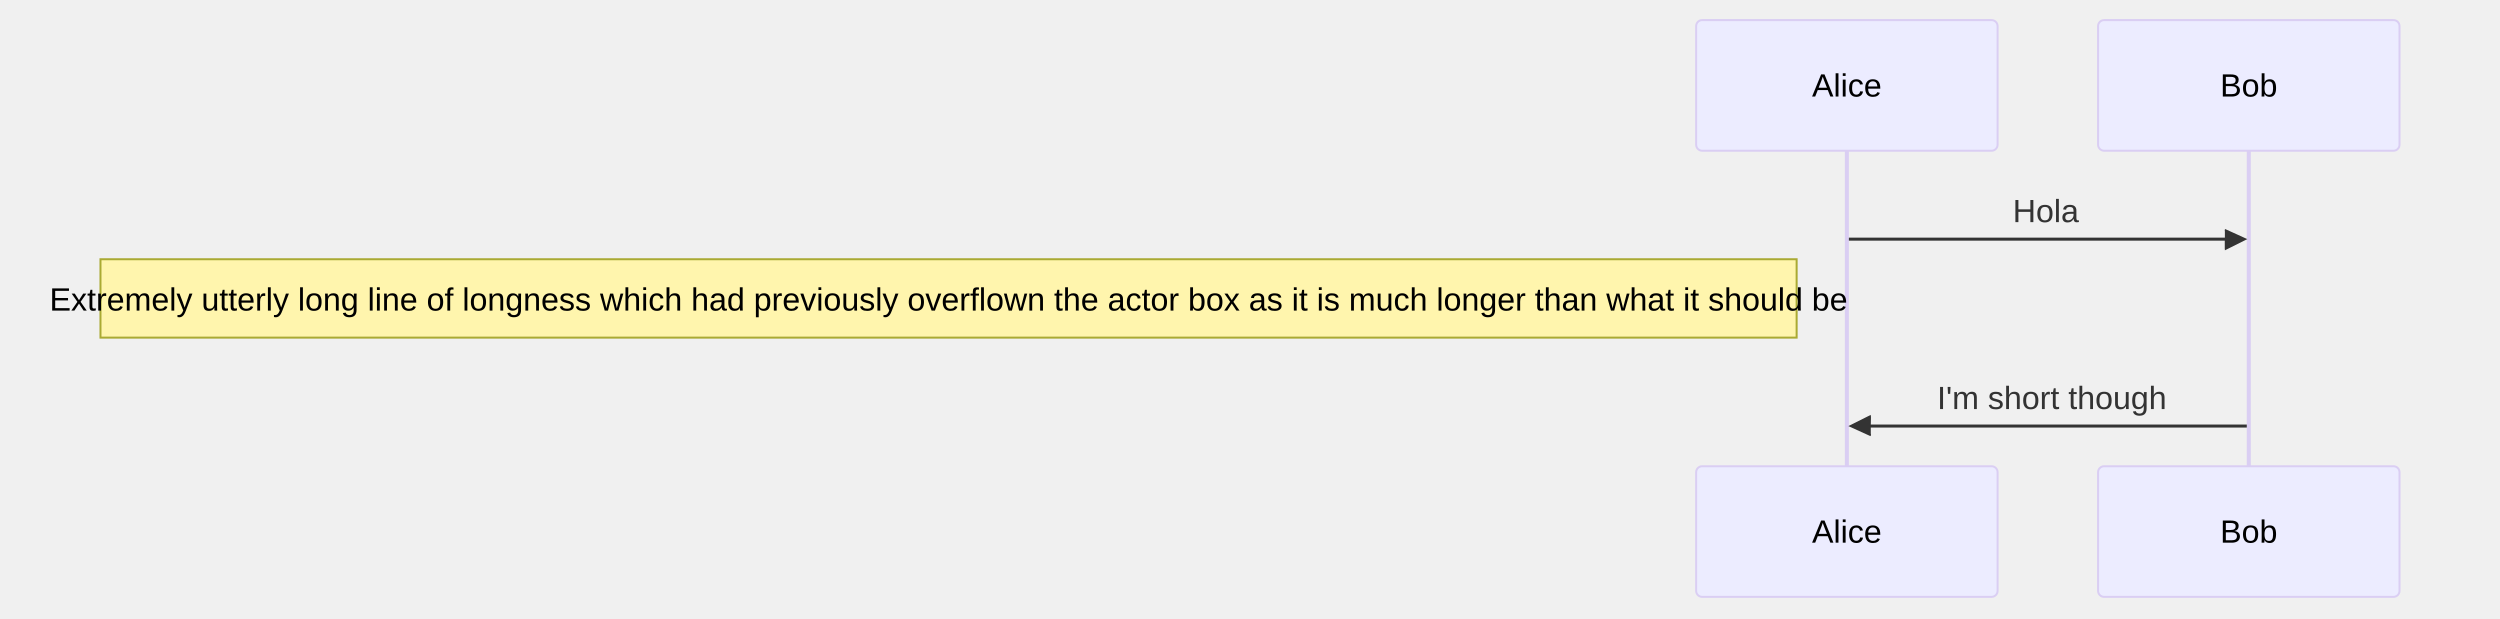
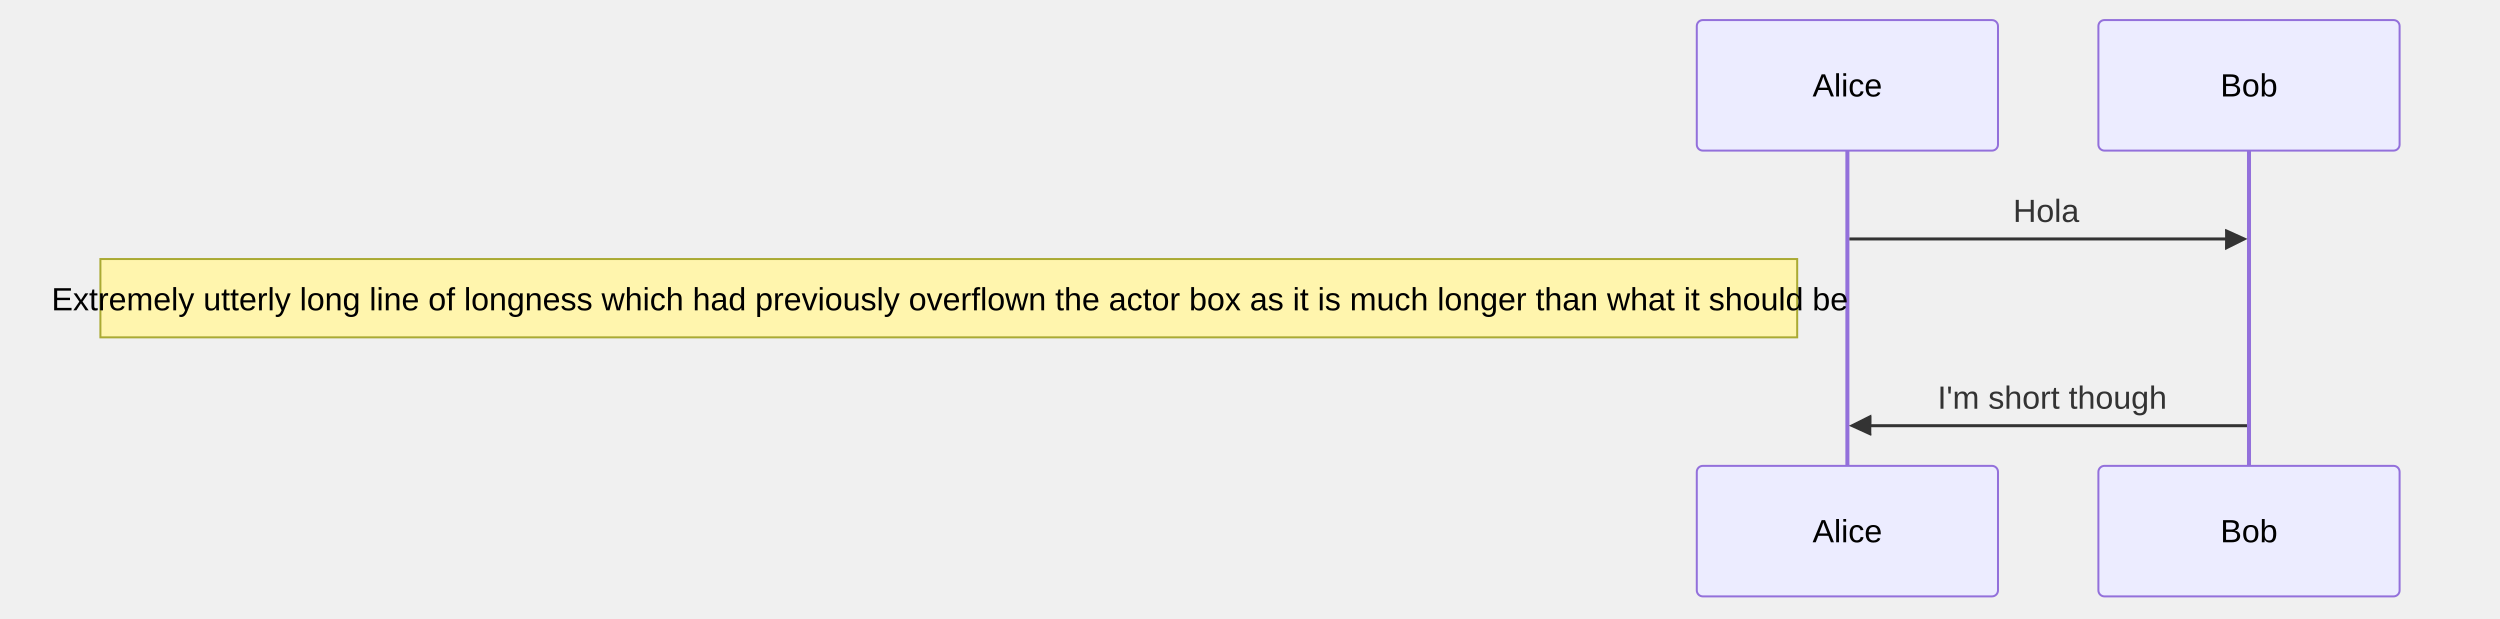
- <svg xmlns="http://www.w3.org/2000/svg" id="upstream_cypress_sequencediagram_spec_should_render_long_notes_left_of_actor_025" width="100%" style="max-width: 1244px; background-color: white;" viewBox="-844 -10 1244 308" role="graphics-document document" aria-roledescription="sequence">
+ <svg xmlns="http://www.w3.org/2000/svg" id="upstream_cypress_sequencediagram_spec_should_render_long_notes_left_of_actor_025" width="100%" style="max-width: 1245px; background-color: white;" viewBox="-845 -10 1245 308" role="graphics-document document" aria-roledescription="sequence">
  <g>
    <rect x="200" y="222" fill="#eaeaea" stroke="#666" width="150" height="65" name="Bob" rx="3" ry="3" class="actor actor-bottom" />
    <text x="275" y="254.5" dominant-baseline="central" alignment-baseline="central" class="actor actor-box" style="text-anchor: middle; font-size: 16px; font-weight: 400;">
      <tspan x="275" dy="0">Bob</tspan>
    </text>
  </g>
  <g>
    <rect x="0" y="222" fill="#eaeaea" stroke="#666" width="150" height="65" name="Alice" rx="3" ry="3" class="actor actor-bottom" />
    <text x="75" y="254.5" dominant-baseline="central" alignment-baseline="central" class="actor actor-box" style="text-anchor: middle; font-size: 16px; font-weight: 400;">
      <tspan x="75" dy="0">Alice</tspan>
    </text>
  </g>
  <g>
-     <line id="actor1" x1="275" y1="65" x2="275" y2="222" class="actor-line 200" stroke-width="0.5px" stroke="#999" name="Bob" />
-     <g id="root-1">
+     <line id="actor1" x1="275" y1="65" x2="275" y2="222" class="actor-line 200" stroke-width="0.5px" stroke="#999" name="Bob" data-et="life-line" data-id="Bob" />
+     <g id="root-1" data-et="participant" data-type="participant" data-id="Bob">
      <rect x="200" y="0" fill="#eaeaea" stroke="#666" width="150" height="65" name="Bob" rx="3" ry="3" class="actor actor-top" />
      <text x="275" y="32.5" dominant-baseline="central" alignment-baseline="central" class="actor actor-box" style="text-anchor: middle; font-size: 16px; font-weight: 400;">
        <tspan x="275" dy="0">Bob</tspan>
      </text>
    </g>
  </g>
  <g>
-     <line id="actor0" x1="75" y1="65" x2="75" y2="222" class="actor-line 200" stroke-width="0.5px" stroke="#999" name="Alice" />
-     <g id="root-0">
+     <line id="actor0" x1="75" y1="65" x2="75" y2="222" class="actor-line 200" stroke-width="0.5px" stroke="#999" name="Alice" data-et="life-line" data-id="Alice" />
+     <g id="root-0" data-et="participant" data-type="participant" data-id="Alice">
      <rect x="0" y="0" fill="#eaeaea" stroke="#666" width="150" height="65" name="Alice" rx="3" ry="3" class="actor actor-top" />
      <text x="75" y="32.5" dominant-baseline="central" alignment-baseline="central" class="actor actor-box" style="text-anchor: middle; font-size: 16px; font-weight: 400;">
        <tspan x="75" dy="0">Alice</tspan>
      </text>
    </g>
  </g>
-   <style>#upstream_cypress_sequencediagram_spec_should_render_long_notes_left_of_actor_025{font-family:"trebuchet ms",verdana,arial,sans-serif;font-size:16px;fill:#333;}@keyframes edge-animation-frame{from{stroke-dashoffset:0;}}@keyframes dash{to{stroke-dashoffset:0;}}#upstream_cypress_sequencediagram_spec_should_render_long_notes_left_of_actor_025 .edge-animation-slow{stroke-dasharray:9,5!important;stroke-dashoffset:900;animation:dash 50s linear infinite;stroke-linecap:round;}#upstream_cypress_sequencediagram_spec_should_render_long_notes_left_of_actor_025 .edge-animation-fast{stroke-dasharray:9,5!important;stroke-dashoffset:900;animation:dash 20s linear infinite;stroke-linecap:round;}#upstream_cypress_sequencediagram_spec_should_render_long_notes_left_of_actor_025 .error-icon{fill:#552222;}#upstream_cypress_sequencediagram_spec_should_render_long_notes_left_of_actor_025 .error-text{fill:#552222;stroke:#552222;}#upstream_cypress_sequencediagram_spec_should_render_long_notes_left_of_actor_025 .edge-thickness-normal{stroke-width:1px;}#upstream_cypress_sequencediagram_spec_should_render_long_notes_left_of_actor_025 .edge-thickness-thick{stroke-width:3.5px;}#upstream_cypress_sequencediagram_spec_should_render_long_notes_left_of_actor_025 .edge-pattern-solid{stroke-dasharray:0;}#upstream_cypress_sequencediagram_spec_should_render_long_notes_left_of_actor_025 .edge-thickness-invisible{stroke-width:0;fill:none;}#upstream_cypress_sequencediagram_spec_should_render_long_notes_left_of_actor_025 .edge-pattern-dashed{stroke-dasharray:3;}#upstream_cypress_sequencediagram_spec_should_render_long_notes_left_of_actor_025 .edge-pattern-dotted{stroke-dasharray:2;}#upstream_cypress_sequencediagram_spec_should_render_long_notes_left_of_actor_025 .marker{fill:#333333;stroke:#333333;}#upstream_cypress_sequencediagram_spec_should_render_long_notes_left_of_actor_025 .marker.cross{stroke:#333333;}#upstream_cypress_sequencediagram_spec_should_render_long_notes_left_of_actor_025 svg{font-family:"trebuchet ms",verdana,arial,sans-serif;font-size:16px;}#upstream_cypress_sequencediagram_spec_should_render_long_notes_left_of_actor_025 p{margin:0;}#upstream_cypress_sequencediagram_spec_should_render_long_notes_left_of_actor_025 .actor{stroke:hsl(259.626, 59.777%, 87.902%);fill:#ECECFF;}#upstream_cypress_sequencediagram_spec_should_render_long_notes_left_of_actor_025 text.actor&gt;tspan{fill:black;stroke:none;}#upstream_cypress_sequencediagram_spec_should_render_long_notes_left_of_actor_025 .actor-line{stroke:hsl(259.626, 59.777%, 87.902%);}#upstream_cypress_sequencediagram_spec_should_render_long_notes_left_of_actor_025 .innerArc{stroke-width:1.5;stroke-dasharray:none;}#upstream_cypress_sequencediagram_spec_should_render_long_notes_left_of_actor_025 .messageLine0{stroke-width:1.5;stroke-dasharray:none;stroke:#333;}#upstream_cypress_sequencediagram_spec_should_render_long_notes_left_of_actor_025 .messageLine1{stroke-width:1.5;stroke-dasharray:2,2;stroke:#333;}#upstream_cypress_sequencediagram_spec_should_render_long_notes_left_of_actor_025 #arrowhead path{fill:#333;stroke:#333;}#upstream_cypress_sequencediagram_spec_should_render_long_notes_left_of_actor_025 .sequenceNumber{fill:white;}#upstream_cypress_sequencediagram_spec_should_render_long_notes_left_of_actor_025 #sequencenumber{fill:#333;}#upstream_cypress_sequencediagram_spec_should_render_long_notes_left_of_actor_025 #crosshead path{fill:#333;stroke:#333;}#upstream_cypress_sequencediagram_spec_should_render_long_notes_left_of_actor_025 .messageText{fill:#333;stroke:none;}#upstream_cypress_sequencediagram_spec_should_render_long_notes_left_of_actor_025 .labelBox{stroke:hsl(259.626, 59.777%, 87.902%);fill:#ECECFF;}#upstream_cypress_sequencediagram_spec_should_render_long_notes_left_of_actor_025 .labelText,#upstream_cypress_sequencediagram_spec_should_render_long_notes_left_of_actor_025 .labelText&gt;tspan{fill:black;stroke:none;}#upstream_cypress_sequencediagram_spec_should_render_long_notes_left_of_actor_025 .loopText,#upstream_cypress_sequencediagram_spec_should_render_long_notes_left_of_actor_025 .loopText&gt;tspan{fill:black;stroke:none;}#upstream_cypress_sequencediagram_spec_should_render_long_notes_left_of_actor_025 .loopLine{stroke-width:2px;stroke-dasharray:2,2;stroke:hsl(259.626, 59.777%, 87.902%);fill:hsl(259.626, 59.777%, 87.902%);}#upstream_cypress_sequencediagram_spec_should_render_long_notes_left_of_actor_025 .note{stroke:#aaaa33;fill:#fff5ad;}#upstream_cypress_sequencediagram_spec_should_render_long_notes_left_of_actor_025 .noteText,#upstream_cypress_sequencediagram_spec_should_render_long_notes_left_of_actor_025 .noteText&gt;tspan{fill:black;stroke:none;}#upstream_cypress_sequencediagram_spec_should_render_long_notes_left_of_actor_025 .activation0{fill:#f4f4f4;stroke:#666;}#upstream_cypress_sequencediagram_spec_should_render_long_notes_left_of_actor_025 .activation1{fill:#f4f4f4;stroke:#666;}#upstream_cypress_sequencediagram_spec_should_render_long_notes_left_of_actor_025 .activation2{fill:#f4f4f4;stroke:#666;}#upstream_cypress_sequencediagram_spec_should_render_long_notes_left_of_actor_025 .actorPopupMenu{position:absolute;}#upstream_cypress_sequencediagram_spec_should_render_long_notes_left_of_actor_025 .actorPopupMenuPanel{position:absolute;fill:#ECECFF;box-shadow:0px 8px 16px 0px rgba(0,0,0,0.2);filter:drop-shadow(3px 5px 2px rgb(0 0 0 / 0.4));}#upstream_cypress_sequencediagram_spec_should_render_long_notes_left_of_actor_025 .actor-man line{stroke:hsl(259.626, 59.777%, 87.902%);fill:#ECECFF;}#upstream_cypress_sequencediagram_spec_should_render_long_notes_left_of_actor_025 .actor-man circle,#upstream_cypress_sequencediagram_spec_should_render_long_notes_left_of_actor_025 line{stroke:hsl(259.626, 59.777%, 87.902%);fill:#ECECFF;stroke-width:2px;}#upstream_cypress_sequencediagram_spec_should_render_long_notes_left_of_actor_025 :root{--mermaid-font-family:"trebuchet ms",verdana,arial,sans-serif;}</style>
+   <style>#upstream_cypress_sequencediagram_spec_should_render_long_notes_left_of_actor_025{font-family:"trebuchet ms",verdana,arial,sans-serif;font-size:16px;fill:#333;}@keyframes edge-animation-frame{from{stroke-dashoffset:0;}}@keyframes dash{to{stroke-dashoffset:0;}}#upstream_cypress_sequencediagram_spec_should_render_long_notes_left_of_actor_025 .edge-animation-slow{stroke-dasharray:9,5!important;stroke-dashoffset:900;animation:dash 50s linear infinite;stroke-linecap:round;}#upstream_cypress_sequencediagram_spec_should_render_long_notes_left_of_actor_025 .edge-animation-fast{stroke-dasharray:9,5!important;stroke-dashoffset:900;animation:dash 20s linear infinite;stroke-linecap:round;}#upstream_cypress_sequencediagram_spec_should_render_long_notes_left_of_actor_025 .error-icon{fill:#552222;}#upstream_cypress_sequencediagram_spec_should_render_long_notes_left_of_actor_025 .error-text{fill:#552222;stroke:#552222;}#upstream_cypress_sequencediagram_spec_should_render_long_notes_left_of_actor_025 .edge-thickness-normal{stroke-width:1px;}#upstream_cypress_sequencediagram_spec_should_render_long_notes_left_of_actor_025 .edge-thickness-thick{stroke-width:3.5px;}#upstream_cypress_sequencediagram_spec_should_render_long_notes_left_of_actor_025 .edge-pattern-solid{stroke-dasharray:0;}#upstream_cypress_sequencediagram_spec_should_render_long_notes_left_of_actor_025 .edge-thickness-invisible{stroke-width:0;fill:none;}#upstream_cypress_sequencediagram_spec_should_render_long_notes_left_of_actor_025 .edge-pattern-dashed{stroke-dasharray:3;}#upstream_cypress_sequencediagram_spec_should_render_long_notes_left_of_actor_025 .edge-pattern-dotted{stroke-dasharray:2;}#upstream_cypress_sequencediagram_spec_should_render_long_notes_left_of_actor_025 .marker{fill:#333333;stroke:#333333;}#upstream_cypress_sequencediagram_spec_should_render_long_notes_left_of_actor_025 .marker.cross{stroke:#333333;}#upstream_cypress_sequencediagram_spec_should_render_long_notes_left_of_actor_025 svg{font-family:"trebuchet ms",verdana,arial,sans-serif;font-size:16px;}#upstream_cypress_sequencediagram_spec_should_render_long_notes_left_of_actor_025 p{margin:0;}#upstream_cypress_sequencediagram_spec_should_render_long_notes_left_of_actor_025 .actor{stroke:#9370DB;fill:#ECECFF;stroke-width:1;}#upstream_cypress_sequencediagram_spec_should_render_long_notes_left_of_actor_025 rect.actor.outer-path[data-look="neo"]{filter:drop-shadow(1px 2px 2px rgba(185, 185, 185, 1));}#upstream_cypress_sequencediagram_spec_should_render_long_notes_left_of_actor_025 rect.note[data-look="neo"]{stroke:#aaaa33;fill:#fff5ad;filter:drop-shadow(1px 2px 2px rgba(185, 185, 185, 1));}#upstream_cypress_sequencediagram_spec_should_render_long_notes_left_of_actor_025 text.actor&gt;tspan{fill:black;stroke:none;}#upstream_cypress_sequencediagram_spec_should_render_long_notes_left_of_actor_025 .actor-line{stroke:#9370DB;}#upstream_cypress_sequencediagram_spec_should_render_long_notes_left_of_actor_025 .innerArc{stroke-width:1.5;stroke-dasharray:none;}#upstream_cypress_sequencediagram_spec_should_render_long_notes_left_of_actor_025 .messageLine0{stroke-width:1.5;stroke-dasharray:none;stroke:#333;}#upstream_cypress_sequencediagram_spec_should_render_long_notes_left_of_actor_025 .messageLine1{stroke-width:1.5;stroke-dasharray:2,2;stroke:#333;}#upstream_cypress_sequencediagram_spec_should_render_long_notes_left_of_actor_025 [id$="-arrowhead"] path{fill:#333;stroke:#333;}#upstream_cypress_sequencediagram_spec_should_render_long_notes_left_of_actor_025 .sequenceNumber{fill:white;}#upstream_cypress_sequencediagram_spec_should_render_long_notes_left_of_actor_025 [id$="-sequencenumber"]{fill:#333;}#upstream_cypress_sequencediagram_spec_should_render_long_notes_left_of_actor_025 [id$="-crosshead"] path{fill:#333;stroke:#333;}#upstream_cypress_sequencediagram_spec_should_render_long_notes_left_of_actor_025 .messageText{fill:#333;stroke:none;}#upstream_cypress_sequencediagram_spec_should_render_long_notes_left_of_actor_025 .labelBox{stroke:#9370DB;fill:#ECECFF;filter:none;}#upstream_cypress_sequencediagram_spec_should_render_long_notes_left_of_actor_025 .labelText,#upstream_cypress_sequencediagram_spec_should_render_long_notes_left_of_actor_025 .labelText&gt;tspan{fill:black;stroke:none;}#upstream_cypress_sequencediagram_spec_should_render_long_notes_left_of_actor_025 .loopText,#upstream_cypress_sequencediagram_spec_should_render_long_notes_left_of_actor_025 .loopText&gt;tspan{fill:black;stroke:none;}#upstream_cypress_sequencediagram_spec_should_render_long_notes_left_of_actor_025 .sectionTitle,#upstream_cypress_sequencediagram_spec_should_render_long_notes_left_of_actor_025 .sectionTitle&gt;tspan{fill:black;stroke:none;}#upstream_cypress_sequencediagram_spec_should_render_long_notes_left_of_actor_025 .loopLine{stroke-width:2px;stroke-dasharray:2,2;stroke:#9370DB;fill:#9370DB;}#upstream_cypress_sequencediagram_spec_should_render_long_notes_left_of_actor_025 .note{stroke:#aaaa33;fill:#fff5ad;}#upstream_cypress_sequencediagram_spec_should_render_long_notes_left_of_actor_025 .noteText,#upstream_cypress_sequencediagram_spec_should_render_long_notes_left_of_actor_025 .noteText&gt;tspan{fill:black;stroke:none;font-weight:normal;}#upstream_cypress_sequencediagram_spec_should_render_long_notes_left_of_actor_025 .activation0{fill:#f4f4f4;stroke:#666;}#upstream_cypress_sequencediagram_spec_should_render_long_notes_left_of_actor_025 .activation1{fill:#f4f4f4;stroke:#666;}#upstream_cypress_sequencediagram_spec_should_render_long_notes_left_of_actor_025 .activation2{fill:#f4f4f4;stroke:#666;}#upstream_cypress_sequencediagram_spec_should_render_long_notes_left_of_actor_025 .actorPopupMenu{position:absolute;}#upstream_cypress_sequencediagram_spec_should_render_long_notes_left_of_actor_025 .actorPopupMenuPanel{position:absolute;fill:#ECECFF;box-shadow:0px 8px 16px 0px rgba(0,0,0,0.2);filter:drop-shadow(3px 5px 2px rgb(0 0 0 / 0.4));}#upstream_cypress_sequencediagram_spec_should_render_long_notes_left_of_actor_025 .actor-man circle,#upstream_cypress_sequencediagram_spec_should_render_long_notes_left_of_actor_025 line{fill:#ECECFF;stroke-width:2px;}#upstream_cypress_sequencediagram_spec_should_render_long_notes_left_of_actor_025 g rect.rect{filter:drop-shadow(1px 2px 2px rgba(185, 185, 185, 1));stroke:#9370DB;}#upstream_cypress_sequencediagram_spec_should_render_long_notes_left_of_actor_025 .node .neo-node{stroke:#9370DB;}#upstream_cypress_sequencediagram_spec_should_render_long_notes_left_of_actor_025 [data-look="neo"].node rect,#upstream_cypress_sequencediagram_spec_should_render_long_notes_left_of_actor_025 [data-look="neo"].cluster rect,#upstream_cypress_sequencediagram_spec_should_render_long_notes_left_of_actor_025 [data-look="neo"].node polygon{stroke:#9370DB;filter:drop-shadow(1px 2px 2px rgba(185, 185, 185, 1));}#upstream_cypress_sequencediagram_spec_should_render_long_notes_left_of_actor_025 [data-look="neo"].node path{stroke:#9370DB;stroke-width:1px;}#upstream_cypress_sequencediagram_spec_should_render_long_notes_left_of_actor_025 [data-look="neo"].node .outer-path{filter:drop-shadow(1px 2px 2px rgba(185, 185, 185, 1));}#upstream_cypress_sequencediagram_spec_should_render_long_notes_left_of_actor_025 [data-look="neo"].node .neo-line path{stroke:#9370DB;filter:none;}#upstream_cypress_sequencediagram_spec_should_render_long_notes_left_of_actor_025 [data-look="neo"].node circle{stroke:#9370DB;filter:drop-shadow(1px 2px 2px rgba(185, 185, 185, 1));}#upstream_cypress_sequencediagram_spec_should_render_long_notes_left_of_actor_025 [data-look="neo"].node circle .state-start{fill:#000000;}#upstream_cypress_sequencediagram_spec_should_render_long_notes_left_of_actor_025 [data-look="neo"].icon-shape .icon{fill:#9370DB;filter:drop-shadow(1px 2px 2px rgba(185, 185, 185, 1));}#upstream_cypress_sequencediagram_spec_should_render_long_notes_left_of_actor_025 [data-look="neo"].icon-shape .icon-neo path{stroke:#9370DB;filter:drop-shadow(1px 2px 2px rgba(185, 185, 185, 1));}#upstream_cypress_sequencediagram_spec_should_render_long_notes_left_of_actor_025 :root{--mermaid-font-family:"trebuchet ms",verdana,arial,sans-serif;}</style>
  <g />
  <defs>
-     <symbol id="computer" width="24" height="24">
+     <symbol id="upstream_cypress_sequencediagram_spec_should_render_long_notes_left_of_actor_025-computer" width="24" height="24">
      <path transform="scale(.5)" d="M2 2v13h20v-13h-20zm18 11h-16v-9h16v9zm-10.228 6l.466-1h3.524l.467 1h-4.457zm14.228 3h-24l2-6h2.104l-1.33 4h18.45l-1.297-4h2.073l2 6zm-5-10h-14v-7h14v7z" />
    </symbol>
  </defs>
  <defs>
-     <symbol id="database" fill-rule="evenodd" clip-rule="evenodd">
+     <symbol id="upstream_cypress_sequencediagram_spec_should_render_long_notes_left_of_actor_025-database" fill-rule="evenodd" clip-rule="evenodd">
      <path transform="scale(.5)" d="M12.258.001l.256.004.255.005.253.008.251.01.249.012.247.015.246.016.242.019.241.02.239.023.236.024.233.027.231.028.229.031.225.032.223.034.22.036.217.038.214.04.211.041.208.043.205.045.201.046.198.048.194.05.191.051.187.053.183.054.18.056.175.057.172.059.168.06.163.061.16.063.155.064.15.066.074.033.073.033.071.034.07.034.069.035.068.035.067.035.066.035.064.036.064.036.062.036.06.036.06.037.058.037.058.037.055.038.055.038.053.038.052.038.051.039.05.039.048.039.047.039.045.04.044.04.043.04.041.04.04.041.039.041.037.041.036.041.034.041.033.042.032.042.03.042.029.042.027.042.026.043.024.043.023.043.021.043.02.043.018.044.017.043.015.044.013.044.012.044.011.045.009.044.007.045.006.045.004.045.002.045.001.045v17l-.001.045-.002.045-.004.045-.006.045-.007.045-.009.044-.011.045-.012.044-.013.044-.015.044-.017.043-.018.044-.02.043-.021.043-.023.043-.024.043-.026.043-.027.042-.029.042-.03.042-.032.042-.033.042-.034.041-.036.041-.037.041-.039.041-.04.041-.041.04-.043.04-.044.04-.045.04-.047.039-.048.039-.05.039-.051.039-.052.038-.053.038-.055.038-.055.038-.058.037-.058.037-.06.037-.06.036-.062.036-.064.036-.064.036-.066.035-.067.035-.068.035-.069.035-.07.034-.071.034-.073.033-.074.033-.15.066-.155.064-.16.063-.163.061-.168.06-.172.059-.175.057-.18.056-.183.054-.187.053-.191.051-.194.05-.198.048-.201.046-.205.045-.208.043-.211.041-.214.04-.217.038-.22.036-.223.034-.225.032-.229.031-.231.028-.233.027-.236.024-.239.023-.241.02-.242.019-.246.016-.247.015-.249.012-.251.01-.253.008-.255.005-.256.004-.258.001-.258-.001-.256-.004-.255-.005-.253-.008-.251-.01-.249-.012-.247-.015-.245-.016-.243-.019-.241-.02-.238-.023-.236-.024-.234-.027-.231-.028-.228-.031-.226-.032-.223-.034-.22-.036-.217-.038-.214-.04-.211-.041-.208-.043-.204-.045-.201-.046-.198-.048-.195-.05-.19-.051-.187-.053-.184-.054-.179-.056-.176-.057-.172-.059-.167-.06-.164-.061-.159-.063-.155-.064-.151-.066-.074-.033-.072-.033-.072-.034-.07-.034-.069-.035-.068-.035-.067-.035-.066-.035-.064-.036-.063-.036-.062-.036-.061-.036-.06-.037-.058-.037-.057-.037-.056-.038-.055-.038-.053-.038-.052-.038-.051-.039-.049-.039-.049-.039-.046-.039-.046-.04-.044-.04-.043-.04-.041-.04-.04-.041-.039-.041-.037-.041-.036-.041-.034-.041-.033-.042-.032-.042-.03-.042-.029-.042-.027-.042-.026-.043-.024-.043-.023-.043-.021-.043-.02-.043-.018-.044-.017-.043-.015-.044-.013-.044-.012-.044-.011-.045-.009-.044-.007-.045-.006-.045-.004-.045-.002-.045-.001-.045v-17l.001-.045.002-.045.004-.045.006-.045.007-.045.009-.044.011-.045.012-.044.013-.044.015-.044.017-.043.018-.044.02-.043.021-.043.023-.043.024-.043.026-.043.027-.042.029-.042.03-.042.032-.042.033-.042.034-.041.036-.041.037-.041.039-.041.04-.041.041-.04.043-.04.044-.04.046-.04.046-.039.049-.039.049-.039.051-.039.052-.038.053-.038.055-.038.056-.038.057-.037.058-.037.06-.037.061-.036.062-.036.063-.036.064-.036.066-.035.067-.035.068-.035.069-.035.07-.034.072-.034.072-.033.074-.033.151-.066.155-.064.159-.063.164-.061.167-.06.172-.059.176-.057.179-.056.184-.054.187-.053.19-.051.195-.05.198-.048.201-.046.204-.045.208-.043.211-.041.214-.04.217-.038.22-.036.223-.034.226-.032.228-.031.231-.028.234-.027.236-.024.238-.023.241-.02.243-.019.245-.016.247-.015.249-.012.251-.01.253-.008.255-.005.256-.004.258-.001.258.001zm-9.258 20.499v.01l.001.021.003.021.004.022.005.021.006.022.007.022.009.023.01.022.011.023.012.023.013.023.015.023.016.024.017.023.018.024.019.024.021.024.022.025.023.024.024.025.052.049.056.05.061.051.066.051.07.051.075.051.079.052.084.052.088.052.092.052.097.052.102.051.105.052.11.052.114.051.119.051.123.051.127.05.131.05.135.05.139.048.144.049.147.047.152.047.155.047.16.045.163.045.167.043.171.043.176.041.178.041.183.039.187.039.19.037.194.035.197.035.202.033.204.031.209.03.212.029.216.027.219.025.222.024.226.021.23.02.233.018.236.016.24.015.243.012.246.01.249.008.253.005.256.004.259.001.26-.001.257-.004.254-.005.25-.008.247-.011.244-.012.241-.014.237-.016.233-.018.231-.021.226-.021.224-.024.22-.026.216-.027.212-.028.21-.031.205-.031.202-.034.198-.034.194-.036.191-.037.187-.039.183-.04.179-.04.175-.042.172-.043.168-.044.163-.045.16-.046.155-.046.152-.047.148-.048.143-.049.139-.049.136-.05.131-.05.126-.05.123-.051.118-.052.114-.051.11-.052.106-.052.101-.052.096-.052.092-.052.088-.053.083-.051.079-.052.074-.052.07-.051.065-.051.06-.051.056-.05.051-.05.023-.024.023-.025.021-.024.02-.024.019-.024.018-.024.017-.024.015-.023.014-.024.013-.023.012-.023.01-.023.01-.022.008-.022.006-.022.006-.022.004-.022.004-.021.001-.021.001-.021v-4.127l-.077.055-.08.053-.083.054-.085.053-.087.052-.09.052-.093.051-.095.05-.097.05-.1.049-.102.049-.105.048-.106.047-.109.047-.111.046-.114.045-.115.045-.118.044-.12.043-.122.042-.124.042-.126.041-.128.04-.13.04-.132.038-.134.038-.135.037-.138.037-.139.035-.142.035-.143.034-.144.033-.147.032-.148.031-.15.03-.151.03-.153.029-.154.027-.156.027-.158.026-.159.025-.161.024-.162.023-.163.022-.165.021-.166.02-.167.019-.169.018-.169.017-.171.016-.173.015-.173.014-.175.013-.175.012-.177.011-.178.01-.179.008-.179.008-.181.006-.182.005-.182.004-.184.003-.184.002h-.37l-.184-.002-.184-.003-.182-.004-.182-.005-.181-.006-.179-.008-.179-.008-.178-.01-.176-.011-.176-.012-.175-.013-.173-.014-.172-.015-.171-.016-.17-.017-.169-.018-.167-.019-.166-.02-.165-.021-.163-.022-.162-.023-.161-.024-.159-.025-.157-.026-.156-.027-.155-.027-.153-.029-.151-.03-.15-.03-.148-.031-.146-.032-.145-.033-.143-.034-.141-.035-.14-.035-.137-.037-.136-.037-.134-.038-.132-.038-.13-.04-.128-.04-.126-.041-.124-.042-.122-.042-.12-.044-.117-.043-.116-.045-.113-.045-.112-.046-.109-.047-.106-.047-.105-.048-.102-.049-.1-.049-.097-.05-.095-.05-.093-.052-.09-.051-.087-.052-.085-.053-.083-.054-.08-.054-.077-.054v4.127zm0-5.654v.011l.001.021.003.021.004.021.005.022.006.022.007.022.009.022.01.022.011.023.012.023.013.023.015.024.016.023.017.024.018.024.019.024.021.024.022.024.023.025.024.024.052.05.056.05.061.05.066.051.07.051.075.052.079.051.084.052.088.052.092.052.097.052.102.052.105.052.11.051.114.051.119.052.123.05.127.051.131.05.135.049.139.049.144.048.147.048.152.047.155.046.16.045.163.045.167.044.171.042.176.042.178.04.183.04.187.038.19.037.194.036.197.034.202.033.204.032.209.03.212.028.216.027.219.025.222.024.226.022.23.02.233.018.236.016.24.014.243.012.246.01.249.008.253.006.256.003.259.001.26-.001.257-.003.254-.006.25-.008.247-.01.244-.012.241-.015.237-.016.233-.018.231-.02.226-.022.224-.024.22-.025.216-.027.212-.029.21-.03.205-.032.202-.033.198-.035.194-.036.191-.037.187-.039.183-.039.179-.041.175-.042.172-.043.168-.044.163-.045.16-.045.155-.047.152-.047.148-.048.143-.048.139-.05.136-.049.131-.05.126-.051.123-.051.118-.051.114-.052.11-.052.106-.052.101-.052.096-.052.092-.052.088-.052.083-.052.079-.052.074-.051.07-.052.065-.051.06-.05.056-.051.051-.049.023-.025.023-.024.021-.025.02-.024.019-.024.018-.024.017-.024.015-.023.014-.023.013-.024.012-.022.01-.023.01-.023.008-.022.006-.022.006-.022.004-.021.004-.022.001-.021.001-.021v-4.139l-.077.054-.08.054-.083.054-.085.052-.087.053-.09.051-.093.051-.095.051-.097.05-.1.049-.102.049-.105.048-.106.047-.109.047-.111.046-.114.045-.115.044-.118.044-.12.044-.122.042-.124.042-.126.041-.128.04-.13.039-.132.039-.134.038-.135.037-.138.036-.139.036-.142.035-.143.033-.144.033-.147.033-.148.031-.15.03-.151.03-.153.028-.154.028-.156.027-.158.026-.159.025-.161.024-.162.023-.163.022-.165.021-.166.02-.167.019-.169.018-.169.017-.171.016-.173.015-.173.014-.175.013-.175.012-.177.011-.178.009-.179.009-.179.007-.181.007-.182.005-.182.004-.184.003-.184.002h-.37l-.184-.002-.184-.003-.182-.004-.182-.005-.181-.007-.179-.007-.179-.009-.178-.009-.176-.011-.176-.012-.175-.013-.173-.014-.172-.015-.171-.016-.17-.017-.169-.018-.167-.019-.166-.02-.165-.021-.163-.022-.162-.023-.161-.024-.159-.025-.157-.026-.156-.027-.155-.028-.153-.028-.151-.03-.15-.03-.148-.031-.146-.033-.145-.033-.143-.033-.141-.035-.14-.036-.137-.036-.136-.037-.134-.038-.132-.039-.13-.039-.128-.04-.126-.041-.124-.042-.122-.043-.12-.043-.117-.044-.116-.044-.113-.046-.112-.046-.109-.046-.106-.047-.105-.048-.102-.049-.1-.049-.097-.05-.095-.051-.093-.051-.09-.051-.087-.053-.085-.052-.083-.054-.08-.054-.077-.054v4.139zm0-5.666v.011l.001.02.003.022.004.021.005.022.006.021.007.022.009.023.01.022.011.023.012.023.013.023.015.023.016.024.017.024.018.023.019.024.021.025.022.024.023.024.024.025.052.05.056.05.061.05.066.051.07.051.075.052.079.051.084.052.088.052.092.052.097.052.102.052.105.051.11.052.114.051.119.051.123.051.127.05.131.05.135.05.139.049.144.048.147.048.152.047.155.046.16.045.163.045.167.043.171.043.176.042.178.04.183.04.187.038.19.037.194.036.197.034.202.033.204.032.209.03.212.028.216.027.219.025.222.024.226.021.23.02.233.018.236.017.24.014.243.012.246.01.249.008.253.006.256.003.259.001.26-.001.257-.003.254-.006.25-.008.247-.01.244-.013.241-.014.237-.016.233-.018.231-.02.226-.022.224-.024.22-.025.216-.027.212-.029.21-.03.205-.032.202-.033.198-.035.194-.036.191-.037.187-.039.183-.039.179-.041.175-.042.172-.043.168-.044.163-.045.16-.045.155-.047.152-.047.148-.048.143-.049.139-.049.136-.049.131-.051.126-.05.123-.051.118-.052.114-.051.11-.052.106-.052.101-.052.096-.052.092-.052.088-.052.083-.052.079-.052.074-.052.07-.051.065-.051.06-.051.056-.05.051-.049.023-.025.023-.025.021-.024.02-.024.019-.024.018-.024.017-.024.015-.023.014-.024.013-.023.012-.023.01-.022.01-.023.008-.022.006-.022.006-.022.004-.022.004-.021.001-.021.001-.021v-4.153l-.077.054-.08.054-.083.053-.085.053-.087.053-.09.051-.093.051-.095.051-.097.05-.1.049-.102.048-.105.048-.106.048-.109.046-.111.046-.114.046-.115.044-.118.044-.12.043-.122.043-.124.042-.126.041-.128.04-.13.039-.132.039-.134.038-.135.037-.138.036-.139.036-.142.034-.143.034-.144.033-.147.032-.148.032-.15.03-.151.03-.153.028-.154.028-.156.027-.158.026-.159.024-.161.024-.162.023-.163.023-.165.021-.166.02-.167.019-.169.018-.169.017-.171.016-.173.015-.173.014-.175.013-.175.012-.177.01-.178.01-.179.009-.179.007-.181.006-.182.006-.182.004-.184.003-.184.001-.185.001-.185-.001-.184-.001-.184-.003-.182-.004-.182-.006-.181-.006-.179-.007-.179-.009-.178-.01-.176-.01-.176-.012-.175-.013-.173-.014-.172-.015-.171-.016-.17-.017-.169-.018-.167-.019-.166-.02-.165-.021-.163-.023-.162-.023-.161-.024-.159-.024-.157-.026-.156-.027-.155-.028-.153-.028-.151-.03-.15-.03-.148-.032-.146-.032-.145-.033-.143-.034-.141-.034-.14-.036-.137-.036-.136-.037-.134-.038-.132-.039-.13-.039-.128-.041-.126-.041-.124-.041-.122-.043-.12-.043-.117-.044-.116-.044-.113-.046-.112-.046-.109-.046-.106-.048-.105-.048-.102-.048-.1-.05-.097-.049-.095-.051-.093-.051-.09-.052-.087-.052-.085-.053-.083-.053-.08-.054-.077-.054v4.153zm8.74-8.179l-.257.004-.254.005-.25.008-.247.011-.244.012-.241.014-.237.016-.233.018-.231.021-.226.022-.224.023-.22.026-.216.027-.212.028-.21.031-.205.032-.202.033-.198.034-.194.036-.191.038-.187.038-.183.04-.179.041-.175.042-.172.043-.168.043-.163.045-.16.046-.155.046-.152.048-.148.048-.143.048-.139.049-.136.05-.131.05-.126.051-.123.051-.118.051-.114.052-.11.052-.106.052-.101.052-.096.052-.092.052-.088.052-.083.052-.079.052-.074.051-.07.052-.065.051-.06.05-.056.05-.051.05-.023.025-.023.024-.021.024-.02.025-.019.024-.018.024-.017.023-.015.024-.014.023-.013.023-.012.023-.01.023-.01.022-.008.022-.006.023-.006.021-.004.022-.004.021-.001.021-.001.021.001.021.001.021.004.021.004.022.006.021.006.023.008.022.01.022.01.023.012.023.013.023.014.023.015.024.017.023.018.024.019.024.02.025.021.024.023.024.023.025.051.05.056.05.06.05.065.051.07.052.074.051.079.052.083.052.088.052.092.052.096.052.101.052.106.052.11.052.114.052.118.051.123.051.126.051.131.05.136.05.139.049.143.048.148.048.152.048.155.046.16.046.163.045.168.043.172.043.175.042.179.041.183.04.187.038.191.038.194.036.198.034.202.033.205.032.21.031.212.028.216.027.22.026.224.023.226.022.231.021.233.018.237.016.241.014.244.012.247.011.25.008.254.005.257.004.26.001.26-.001.257-.004.254-.005.25-.008.247-.011.244-.012.241-.014.237-.016.233-.018.231-.021.226-.022.224-.023.22-.026.216-.027.212-.028.21-.031.205-.032.202-.033.198-.034.194-.036.191-.038.187-.038.183-.04.179-.041.175-.042.172-.043.168-.043.163-.045.16-.046.155-.046.152-.048.148-.048.143-.048.139-.049.136-.05.131-.05.126-.051.123-.051.118-.051.114-.052.11-.052.106-.052.101-.052.096-.052.092-.052.088-.052.083-.052.079-.052.074-.051.07-.052.065-.051.06-.05.056-.05.051-.05.023-.025.023-.024.021-.024.02-.025.019-.024.018-.024.017-.023.015-.024.014-.023.013-.023.012-.023.01-.023.01-.022.008-.022.006-.023.006-.021.004-.022.004-.021.001-.021.001-.021-.001-.021-.001-.021-.004-.021-.004-.022-.006-.021-.006-.023-.008-.022-.01-.022-.01-.023-.012-.023-.013-.023-.014-.023-.015-.024-.017-.023-.018-.024-.019-.024-.02-.025-.021-.024-.023-.024-.023-.025-.051-.05-.056-.05-.06-.05-.065-.051-.07-.052-.074-.051-.079-.052-.083-.052-.088-.052-.092-.052-.096-.052-.101-.052-.106-.052-.11-.052-.114-.052-.118-.051-.123-.051-.126-.051-.131-.05-.136-.05-.139-.049-.143-.048-.148-.048-.152-.048-.155-.046-.16-.046-.163-.045-.168-.043-.172-.043-.175-.042-.179-.041-.183-.04-.187-.038-.191-.038-.194-.036-.198-.034-.202-.033-.205-.032-.21-.031-.212-.028-.216-.027-.22-.026-.224-.023-.226-.022-.231-.021-.233-.018-.237-.016-.241-.014-.244-.012-.247-.011-.25-.008-.254-.005-.257-.004-.26-.001-.26.001z" />
    </symbol>
  </defs>
  <defs>
-     <symbol id="clock" width="24" height="24">
+     <symbol id="upstream_cypress_sequencediagram_spec_should_render_long_notes_left_of_actor_025-clock" width="24" height="24">
      <path transform="scale(.5)" d="M12 2c5.514 0 10 4.486 10 10s-4.486 10-10 10-10-4.486-10-10 4.486-10 10-10zm0-2c-6.627 0-12 5.373-12 12s5.373 12 12 12 12-5.373 12-12-5.373-12-12-12zm5.848 12.459c.202.038.202.333.001.372-1.907.361-6.045 1.111-6.547 1.111-.719 0-1.301-.582-1.301-1.301 0-.512.77-5.447 1.125-7.445.034-.192.312-.181.343.014l.985 6.238 5.394 1.011z" />
    </symbol>
  </defs>
  <defs>
-     <marker id="arrowhead" refX="7.9" refY="5" markerUnits="userSpaceOnUse" markerWidth="12" markerHeight="12" orient="auto-start-reverse">
+     <marker id="upstream_cypress_sequencediagram_spec_should_render_long_notes_left_of_actor_025-arrowhead" refX="7.9" refY="5" markerUnits="userSpaceOnUse" markerWidth="12" markerHeight="12" orient="auto-start-reverse">
      <path d="M -1 0 L 10 5 L 0 10 z" />
    </marker>
  </defs>
  <defs>
-     <marker id="crosshead" markerWidth="15" markerHeight="8" orient="auto" refX="4" refY="4.5">
+     <marker id="upstream_cypress_sequencediagram_spec_should_render_long_notes_left_of_actor_025-crosshead" markerWidth="15" markerHeight="8" orient="auto" refX="4" refY="4.5">
      <path fill="none" stroke="#000000" stroke-width="1pt" d="M 1,2 L 6,7 M 6,2 L 1,7" style="stroke-dasharray: 0, 0;" />
    </marker>
  </defs>
  <defs>
-     <marker id="filled-head" refX="15.5" refY="7" markerWidth="20" markerHeight="28" orient="auto">
+     <marker id="upstream_cypress_sequencediagram_spec_should_render_long_notes_left_of_actor_025-filled-head" refX="15.5" refY="7" markerWidth="20" markerHeight="28" orient="auto">
      <path d="M 18,7 L9,13 L14,7 L9,1 Z" />
    </marker>
  </defs>
  <defs>
-     <marker id="sequencenumber" refX="15" refY="15" markerWidth="60" markerHeight="40" orient="auto">
+     <marker id="upstream_cypress_sequencediagram_spec_should_render_long_notes_left_of_actor_025-sequencenumber" refX="15" refY="15" markerWidth="60" markerHeight="40" orient="auto">
      <circle cx="15" cy="15" r="6" />
    </marker>
  </defs>
-   <g>
-     <rect x="-794" y="119" fill="#EDF2AE" stroke="#666" width="844" height="39" class="note" />
+   <defs>
+     <marker id="upstream_cypress_sequencediagram_spec_should_render_long_notes_left_of_actor_025-solidTopArrowHead" refX="7.9" refY="7.25" markerUnits="userSpaceOnUse" markerWidth="12" markerHeight="12" orient="auto-start-reverse">
+       <path d="M 0 0 L 10 8 L 0 8 z" />
+     </marker>
+   </defs>
+   <defs>
+     <marker id="upstream_cypress_sequencediagram_spec_should_render_long_notes_left_of_actor_025-solidBottomArrowHead" refX="7.9" refY="0.75" markerUnits="userSpaceOnUse" markerWidth="12" markerHeight="12" orient="auto-start-reverse">
+       <path d="M 0 0 L 10 0 L 0 8 z" />
+     </marker>
+   </defs>
+   <defs>
+     <marker id="upstream_cypress_sequencediagram_spec_should_render_long_notes_left_of_actor_025-stickTopArrowHead" refX="7.5" refY="7" markerUnits="userSpaceOnUse" markerWidth="12" markerHeight="12" orient="auto-start-reverse">
+       <path d="M 0 0 L 7 7" stroke="black" stroke-width="1.5" fill="none" />
+     </marker>
+   </defs>
+   <defs>
+     <marker id="upstream_cypress_sequencediagram_spec_should_render_long_notes_left_of_actor_025-stickBottomArrowHead" refX="7.5" refY="0" markerUnits="userSpaceOnUse" markerWidth="12" markerHeight="12" orient="auto-start-reverse">
+       <path d="M 0 7 L 7 0" stroke="black" stroke-width="1.5" fill="none" />
+     </marker>
+   </defs>
+   <g data-et="note" data-id="i1">
+     <rect x="-795" y="119" fill="#EDF2AE" stroke="#666" width="845" height="39" class="note" />
    <text x="-372" y="124" text-anchor="middle" dominant-baseline="middle" alignment-baseline="middle" class="noteText" dy="1em" style="font-size: 16px; font-weight: 400;">
      <tspan x="-372">Extremely utterly long line of longness which had previously overflown the actor box as it is much longer than what it should be</tspan>
    </text>
  </g>
  <text x="174" y="80" text-anchor="middle" dominant-baseline="middle" alignment-baseline="middle" class="messageText" dy="1em" style="font-size: 16px; font-weight: 400;">Hola</text>
-   <line x1="76" y1="109" x2="271" y2="109" class="messageLine0" stroke-width="2" stroke="none" marker-end="url(#arrowhead)" style="fill: none;" />
+   <line x1="76" y1="109" x2="271" y2="109" class="messageLine0" data-et="message" data-id="i0" data-from="Alice" data-to="Bob" stroke-width="2" stroke="none" marker-end="url(#upstream_cypress_sequencediagram_spec_should_render_long_notes_left_of_actor_025-arrowhead)" style="fill: none;" />
  <text x="177" y="173" text-anchor="middle" dominant-baseline="middle" alignment-baseline="middle" class="messageText" dy="1em" style="font-size: 16px; font-weight: 400;">I'm short though</text>
-   <line x1="274" y1="202" x2="79" y2="202" class="messageLine0" stroke-width="2" stroke="none" marker-end="url(#arrowhead)" style="fill: none;" />
+   <line x1="274" y1="202" x2="79" y2="202" class="messageLine0" data-et="message" data-id="i2" data-from="Bob" data-to="Alice" stroke-width="2" stroke="none" marker-end="url(#upstream_cypress_sequencediagram_spec_should_render_long_notes_left_of_actor_025-arrowhead)" style="fill: none;" />
</svg>
